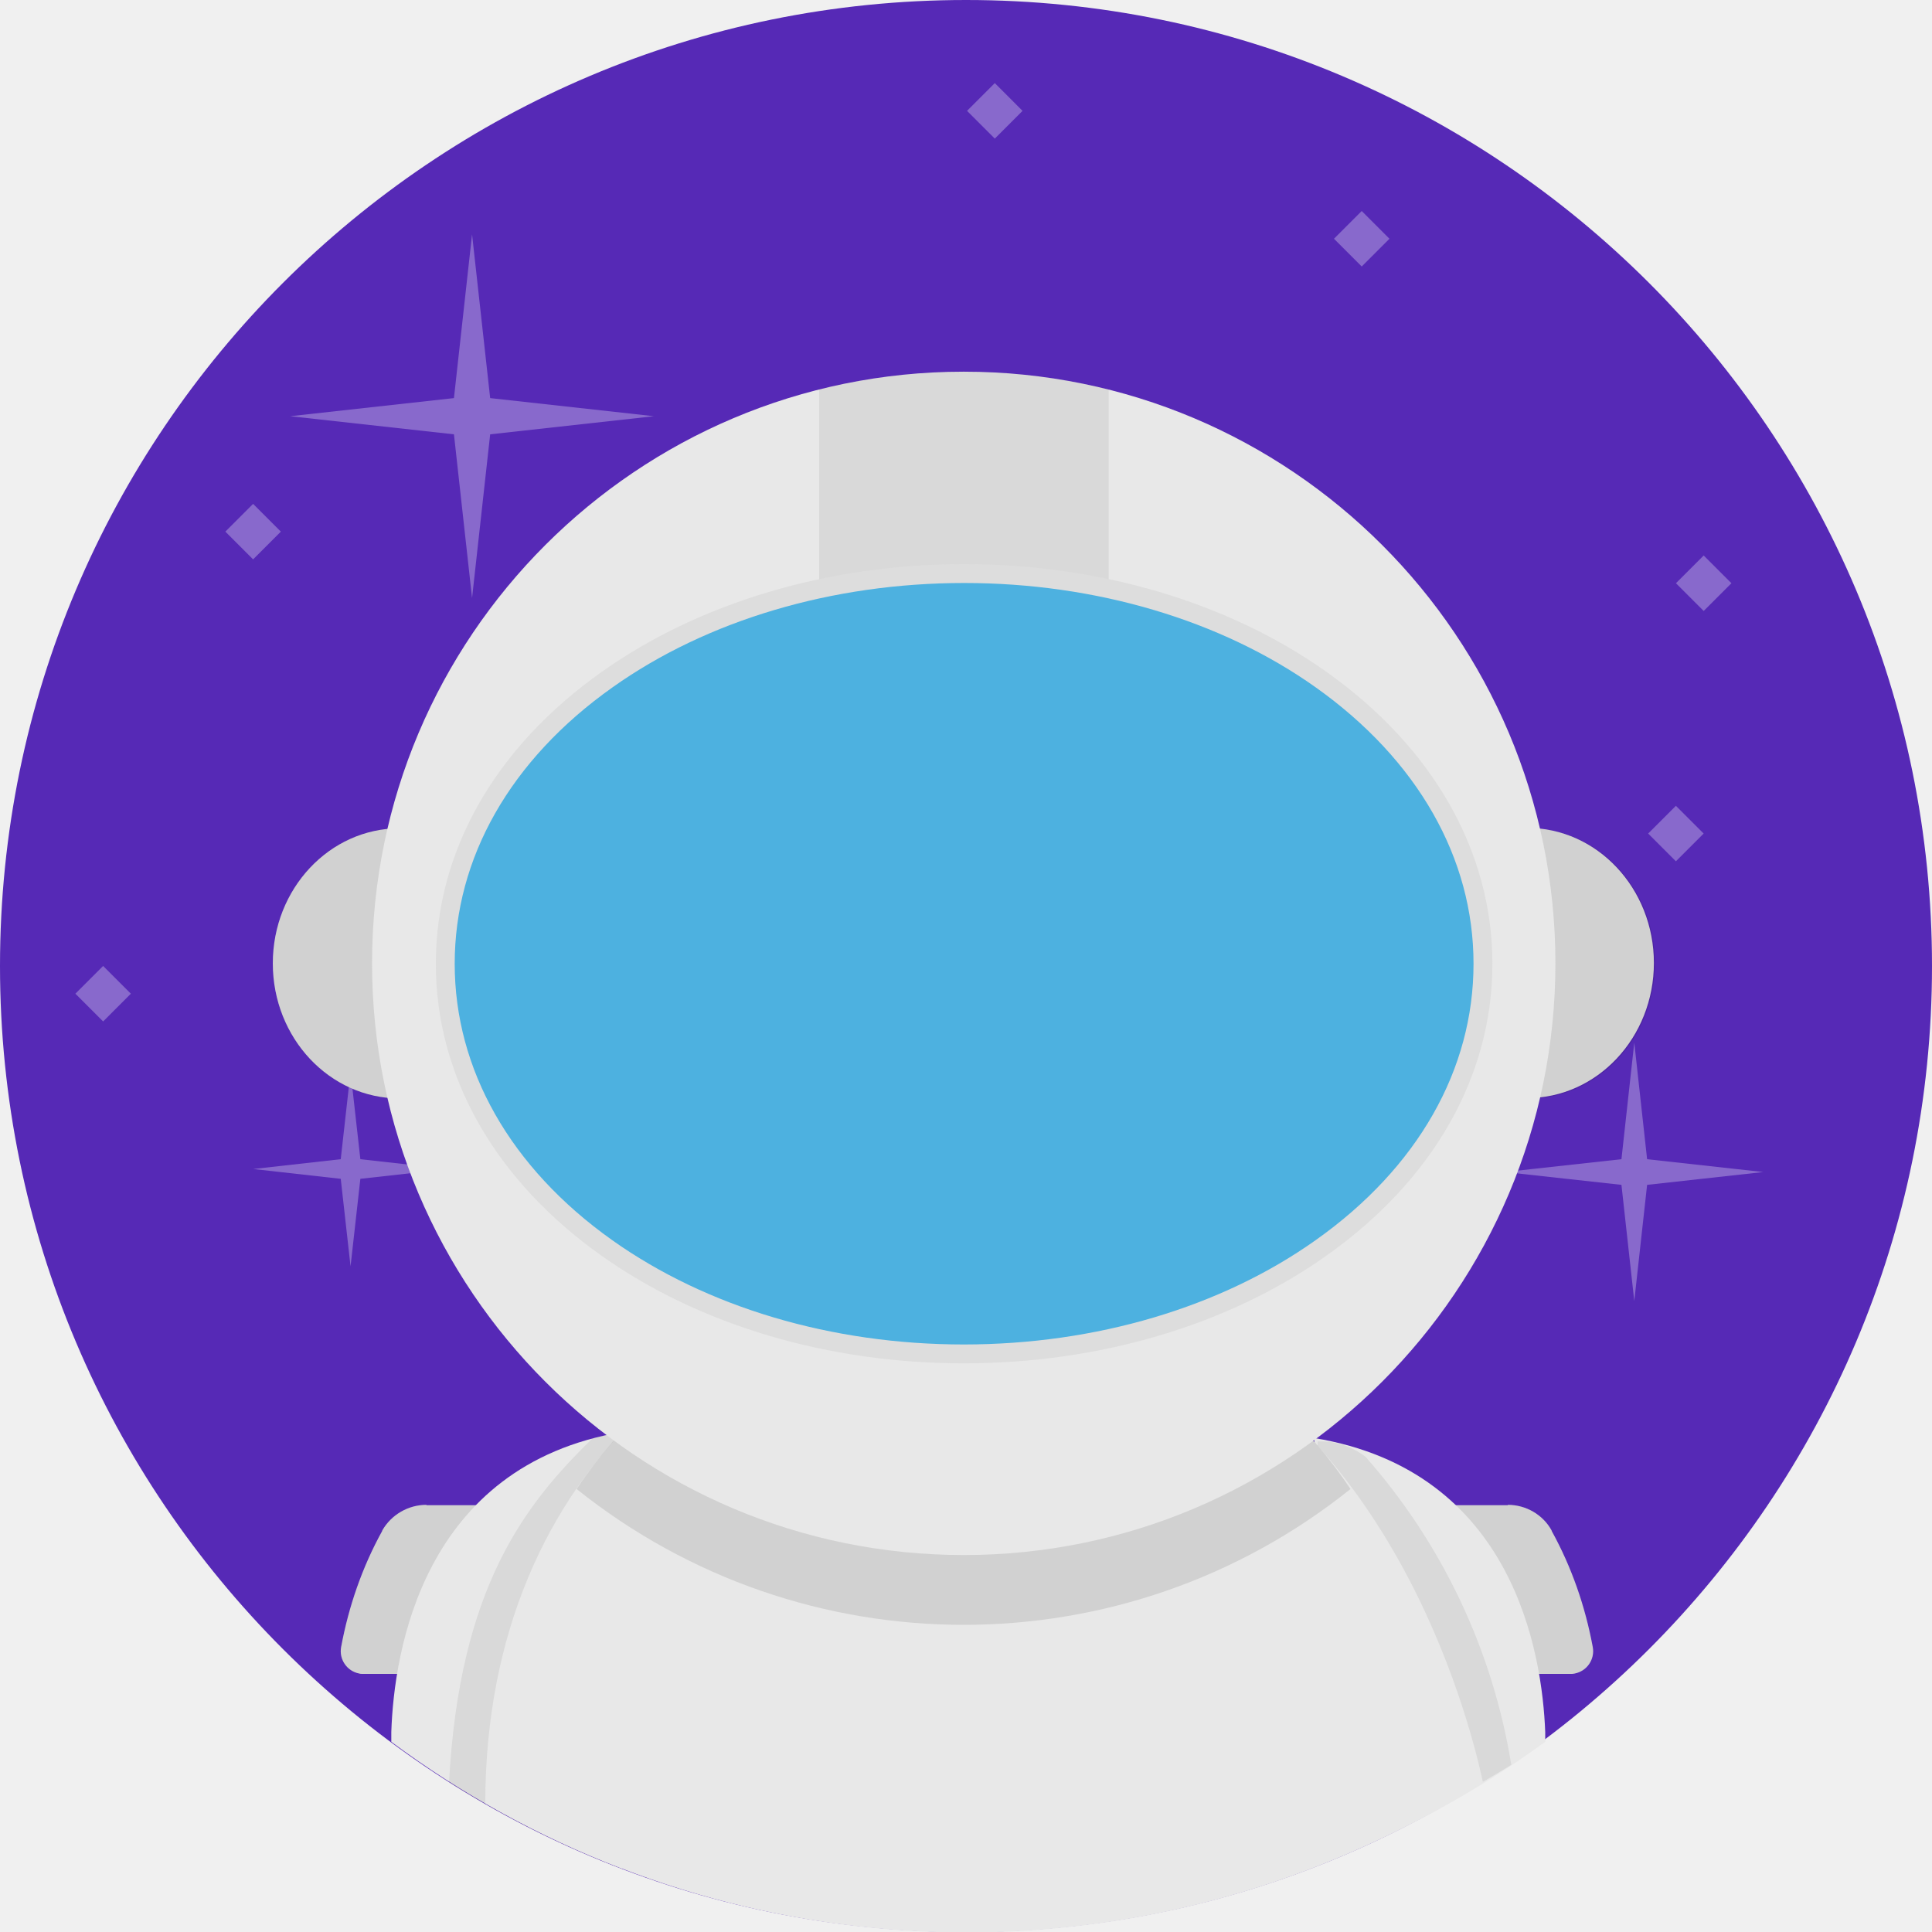
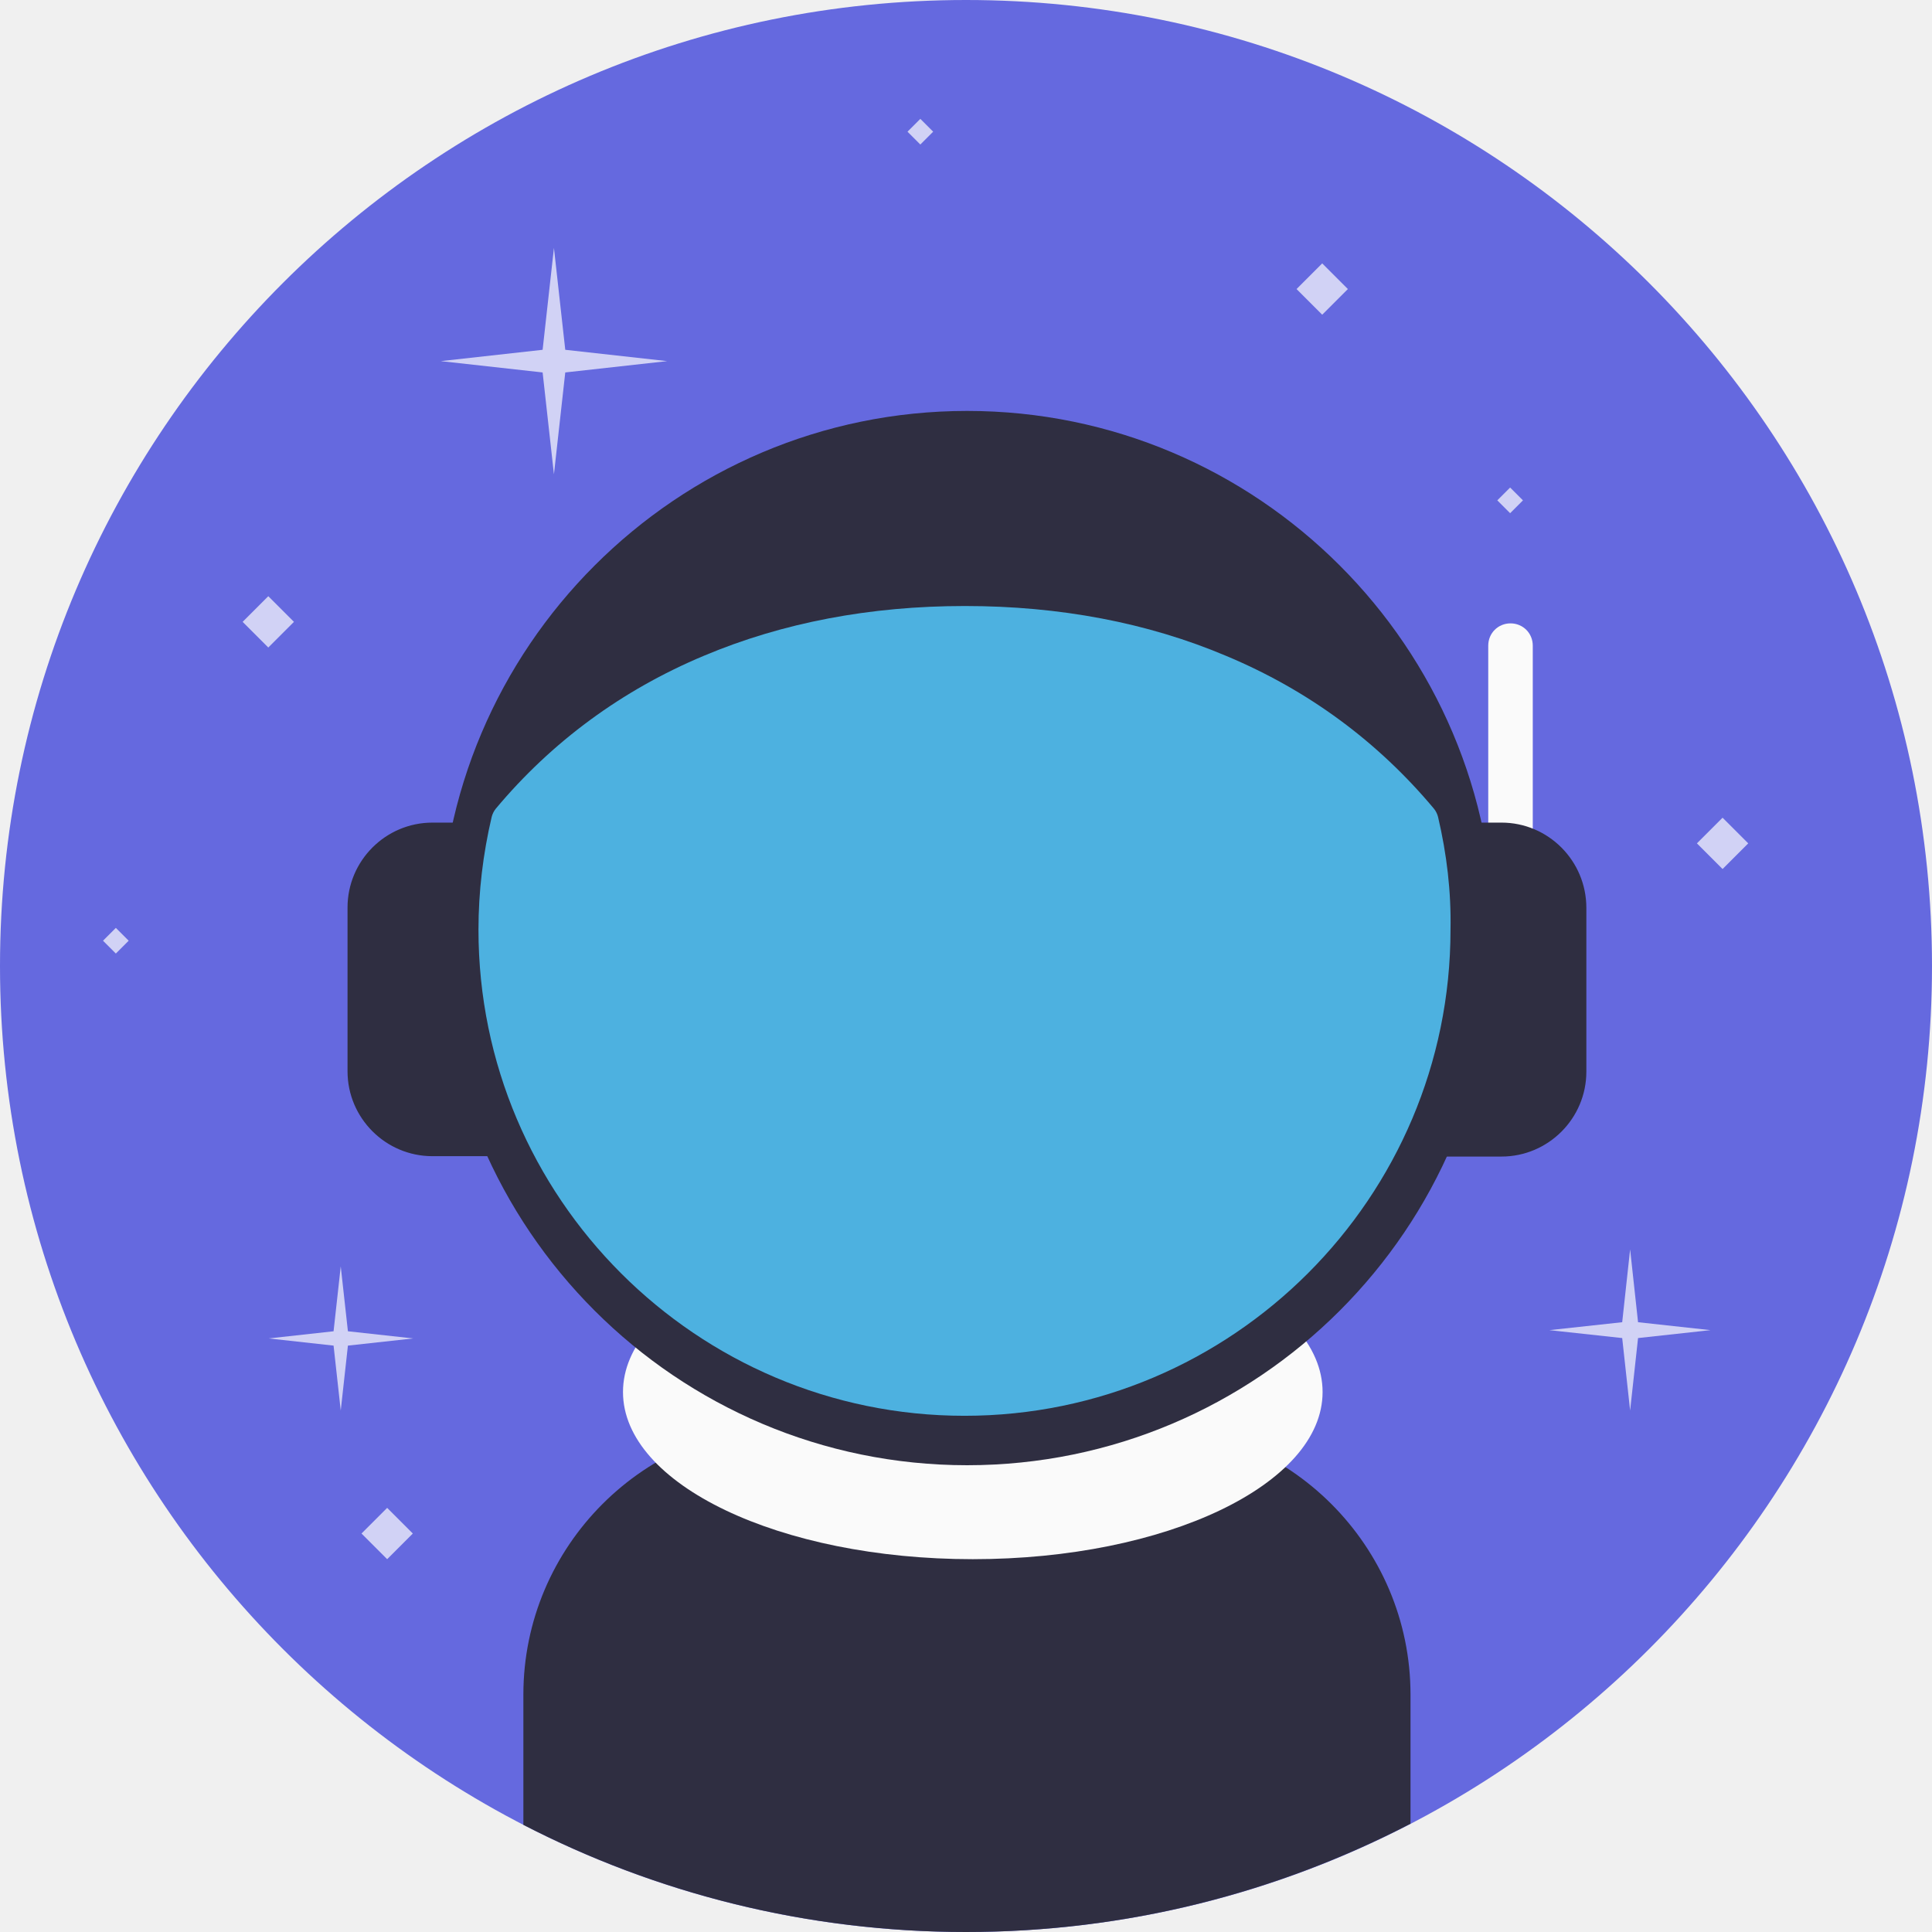
- <svg xmlns="http://www.w3.org/2000/svg" xmlns:xlink="http://www.w3.org/1999/xlink" viewBox="0 0 512 512">
-   <style>.H{fill:#e8e8e8}.I{enable-background:new}.J{opacity:.1}</style>
-   <circle cx="256" cy="256" r="256" fill="#5629b6" />
-   <g opacity=".3" fill="#fff">
-     <path d="M129.9 115.1l43.4-4.8-43.4-4.8-4.8-43.4-4.8 43.4-43.4 4.8 43.4 4.8 4.8 43.4zM436.5 314l30.8-3.4-30.8-3.4-3.4-30.9-3.4 30.9-30.9 3.4 30.9 3.4 3.4 30.8zm-341-1.6l23.3-2.6-23.3-2.6-2.6-23.2-2.6 23.2-23.2 2.6 23.2 2.6 2.6 23.2z" />
-     <use xlink:href="#B" />
-     <use xlink:href="#B" x="267.3" y="-7.353" />
-     <use xlink:href="#B" x="106.712" y="12.993" />
-     <use xlink:href="#B" x="259.938" y="58.987" />
-     <use xlink:href="#B" x="176.675" y="-98.643" />
-     <use xlink:href="#B" x="79.437" y="-132.537" />
-     <use xlink:href="#B" x="-156.863" y="101.427" />
-     <use xlink:href="#B" x="-117.118" y="-21.028" />
+ <svg xmlns="http://www.w3.org/2000/svg" enable-background="new 0 0 512 512" version="1.1" viewBox="0 0 512 512" xml:space="preserve">
+   <style type="text/css">
+ 	.st0{fill:#6569DF;}
+ 	.st1{fill:#2F2E41;}
+ 	.st2{fill:#FAFAFA;}
+ 	.st3{fill:#4DB1E0;}
+ 	.st4{opacity:0.7;}
+ 	.st5{fill:#FFFFFF;}
+ </style>
+   <circle class="st0" cx="256" cy="256" r="256" />
+   <path class="st1" d="m302.3 377.6h-92.1c-39.4 0-71.5 32.1-71.5 71.5v34.5c35.1 18.1 75 28.4 117.3 28.4 42.5 0 82.5-10.4 117.8-28.7v-34.2c0-39.4-32.1-71.5-71.5-71.5z" />
+   <path class="st2" d="m400.3 229.8c-3.3 0-5.9-2.6-5.9-5.9v-52.8c0-3.3 2.6-5.9 5.9-5.9s5.9 2.6 5.9 5.9v52.8c0 3.3-2.7 5.9-5.9 5.9z" />
+   <path class="st1" d="m135.7 218h-21.1c-12.4 0-22.5 10.1-22.5 22.5v43.4c0 12.4 10.1 22.5 22.5 22.5h21.1c3.3 0 5.9-2.6 5.9-5.9v-76.7c0-3.2-2.6-5.8-5.9-5.8z" />
+   <path class="st1" d="m397.9 218h-21.1c-3.3 0-5.9 2.6-5.9 5.9v76.7c0 3.3 2.6 5.9 5.9 5.9h21.1c12.4 0 22.5-10.1 22.5-22.5v-43.4c0-12.5-10.1-22.6-22.5-22.6z" />
+   <ellipse class="st2" cx="257.8" cy="368.9" rx="92.7" ry="44.3" />
+   <circle class="st1" cx="256.3" cy="248.6" r="133.8" />
+   <path class="st1" d="m256.3 108.9c-77 0-139.7 62.7-139.7 139.7s62.7 139.7 139.7 139.7 139.7-62.6 139.7-139.7-62.7-139.7-139.7-139.7z" />
+   <path class="st3" d="m381.1 216.5c-0.2-0.8-0.6-1.6-1.1-2.2-14.8-17.7-33.3-31.4-55.1-40.5-20.8-8.8-44.1-13.2-69.2-13.2s-48.3 4.4-69.2 13.2c-21.7 9.1-40.3 22.8-55.1 40.5-0.5 0.6-0.9 1.4-1.1 2.2-2.3 9.8-3.5 19.8-3.5 29.9 0 71 57.8 128.8 128.8 128.8s128.8-57.8 128.8-128.8c0.2-10.1-1-20.1-3.3-29.9z" />
+   <g class="st4">
+     <path class="st5" d="m149.8 98.7 27-3-27-3-3-27-3 27-27 3 27 3 3 27 3-27zm284.3 255.9 19.2-2.1-19.2-2.1-2.1-19.3-2.1 19.3-19.3 2.1 19.3 2.1 2.1 19.2 2.1-19.2zm-341.9 2 17.3-1.9-17.3-1.9-1.9-17.2-1.9 17.2-17.2 1.9 17.2 1.9 1.9 17.2 1.9-17.2z" />
+     <path class="st5" d="m95.8 406.4 6.8-6.8 6.8 6.8-6.8 6.8-6.8-6.8z" />
+     <path class="st5" d="m396.8 132.6 3.4-3.4 3.4 3.4-3.4 3.4-3.4-3.4z" />
+     <path class="st5" d="m343.6 76.6 6.8-6.8 6.8 6.8-6.8 6.8-6.8-6.8z" />
+     <path class="st5" d="m449.7 223.5 6.8-6.8 6.8 6.8-6.8 6.8-6.8-6.8z" />
+     <path class="st5" d="m240.5 34.9 3.4-3.4 3.4 3.4-3.4 3.4-3.4-3.4z" />
+     <path class="st5" d="m27.3 249.3 3.4-3.4 3.4 3.4-3.4 3.4-3.4-3.4z" />
+     <path class="st5" d="m64.3 164.8 6.8-6.8 6.8 6.8-6.8 6.8-6.8-6.8z" />
  </g>
-   <use xlink:href="#C" class="H" />
-   <use xlink:href="#C" class="I J" />
-   <use xlink:href="#D" class="H" />
-   <use xlink:href="#D" class="I J" />
-   <ellipse cx="105.9" cy="255.3" rx="33.6" ry="35.8" class="H" />
-   <ellipse cx="106" cy="255.3" rx="33.7" ry="35.9" class="I J" />
-   <ellipse cx="404.7" cy="255.2" rx="33.6" ry="35.8" class="H" />
-   <ellipse cx="404.9" cy="255.3" rx="33.7" ry="35.9" class="I J" />
-   <path d="M103.7 459v2.6c18.8 14 39.4 25.3 61.2 33.6V379.5c-53 8.9-60.5 58.4-61.2 79.5z" class="H" />
-   <path d="M157 381.2c-17.9 17.5-35.2 39.4-38 91.1 14.5 9.2 29.9 16.9 46 23V379.5c-2.8.5-5.5 1-8 1.7h0z" opacity=".07" class="I" />
-   <path d="M409.5 459v2.6c-18.8 13.7-39.4 24.8-61.2 33V381.1c52.9 8.7 60.4 57.2 61.2 77.9z" class="H" />
-   <path d="M361.9 386.1c20.3 23 33.7 51.3 38.6 81.6-7.8 4.8-16.4 9.7-25.6 14.5-8.9 4.6-17.5 8.7-25.7 12.2V382c4.6-.2 9.1 1.3 12.7 4.1h0z" opacity=".07" class="I" />
-   <path d="M256.3 339.8c-61.6 0-127.6 47.6-127.7 138.1 82.3 47.6 184.2 45.4 264.4-5.6-2.8-12.7-21.1-91.2-86.4-121-15.8-7.4-32.9-11.4-50.3-11.5h0z" class="H" />
-   <path d="M255.4 339.8c-41.2 0-79.7 20.6-102.6 54.8 60 48 145.2 48 205.1 0-22.8-34.2-61.3-54.8-102.5-54.8z" class="I J" />
-   <circle cx="255.4" cy="255.3" r="156.8" class="H" />
-   <path d="M255.4 98.5c-12.9 0-25.8 1.6-38.3 4.7v93.2h76.7v-93.2a159.58 159.58 0 0 0-38.4-4.7h0z" opacity=".07" class="I" />
-   <path d="M255.4 358.8c-35.5 0-69.1-10-94.6-28.1-27.6-19.6-42.8-46.4-42.8-75.3s15.2-55.7 42.9-75.3c25.5-18.1 59.2-28.1 94.6-28.1s69.1 10 94.6 28.1c27.6 19.6 42.9 46.4 42.9 75.3s-15.2 55.7-42.9 75.3c-25.5 18.1-59.2 28.1-94.7 28.1h0z" fill="#4DB1E0" stroke="#ddd" stroke-width="5" stroke-miterlimit="10" />
-   <defs>
-     <path id="B" d="M176.84 161.913l7.354-7.354 7.354 7.354-7.354 7.354z" />
-     <path id="C" d="M113 398.8c-4.8 0-9.3 2.6-11.7 6.8v.1c-5.3 9.6-8.9 20-10.9 30.8a6.03 6.03 0 0 0 4.8 7c.3.1.7.1 1.1.1h50.4v-44.7H113z" />
-     <path id="D" d="M399.6 398.8c4.8 0 9.3 2.6 11.6 6.8v.1c5.3 9.6 8.9 20 10.9 30.8a6.03 6.03 0 0 1-4.8 7c-.4.1-.7.1-1.1.1h-50.3v-44.7h33.7z" />
-   </defs>
</svg>
